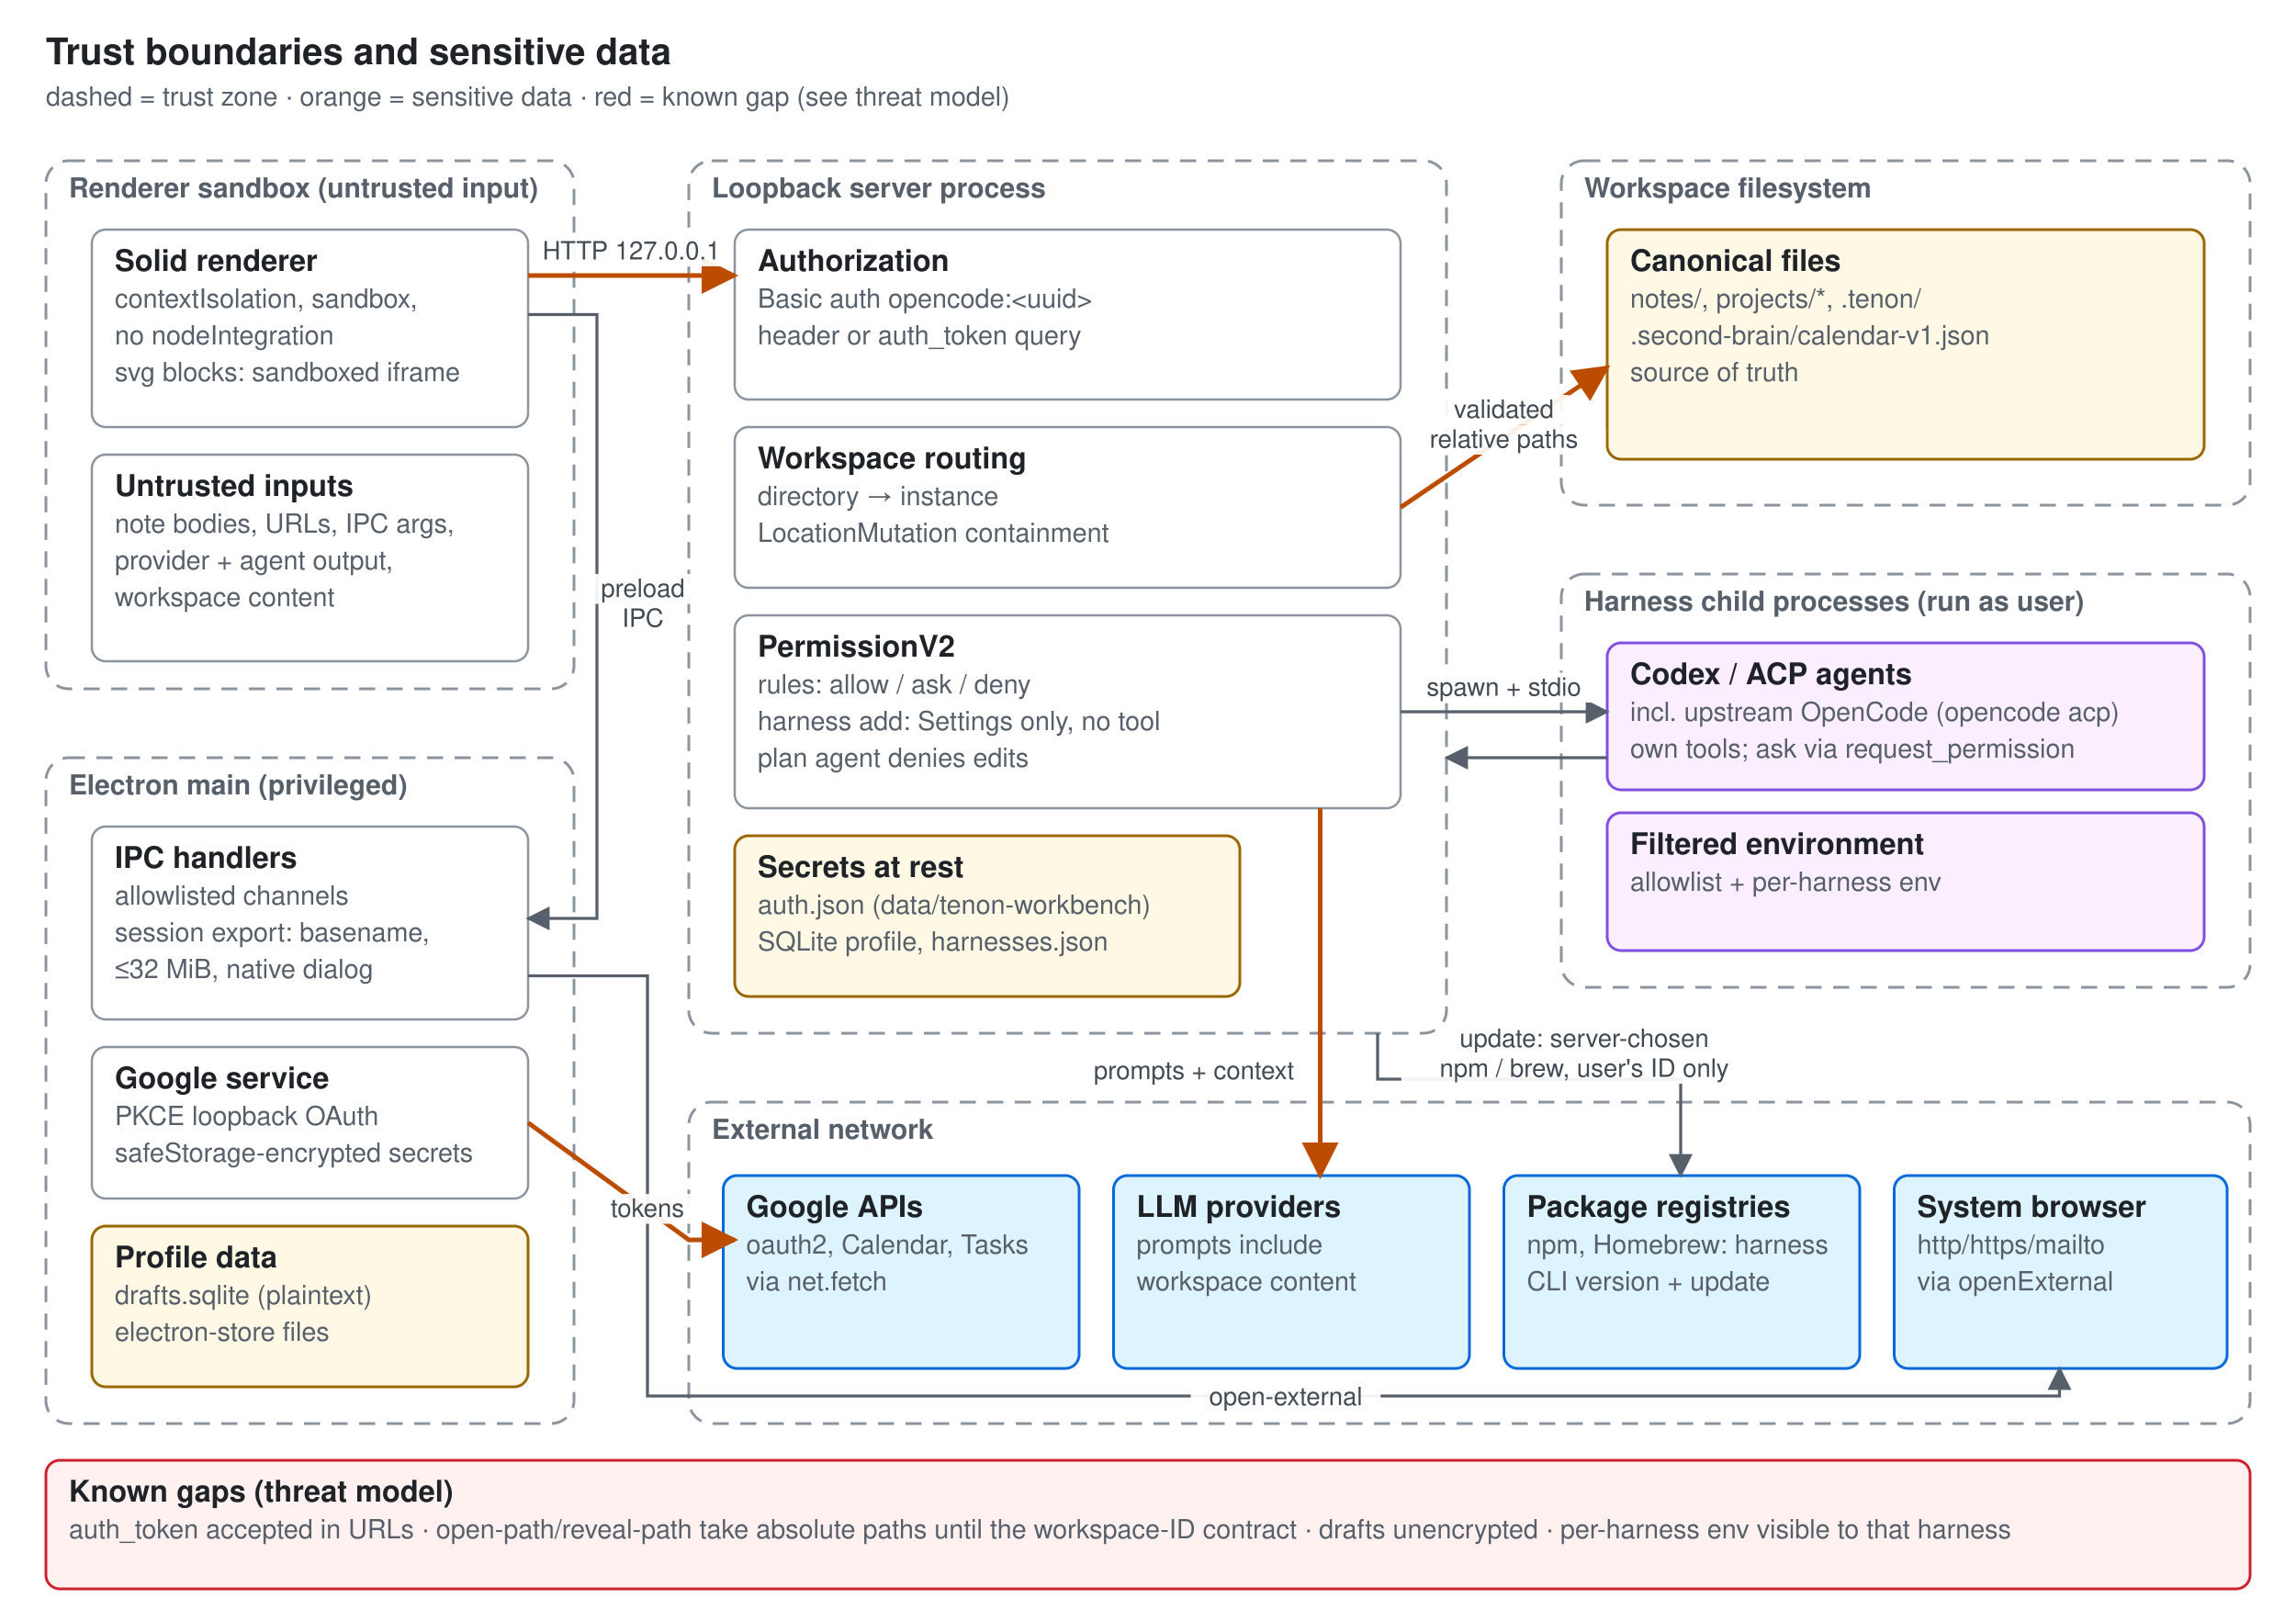
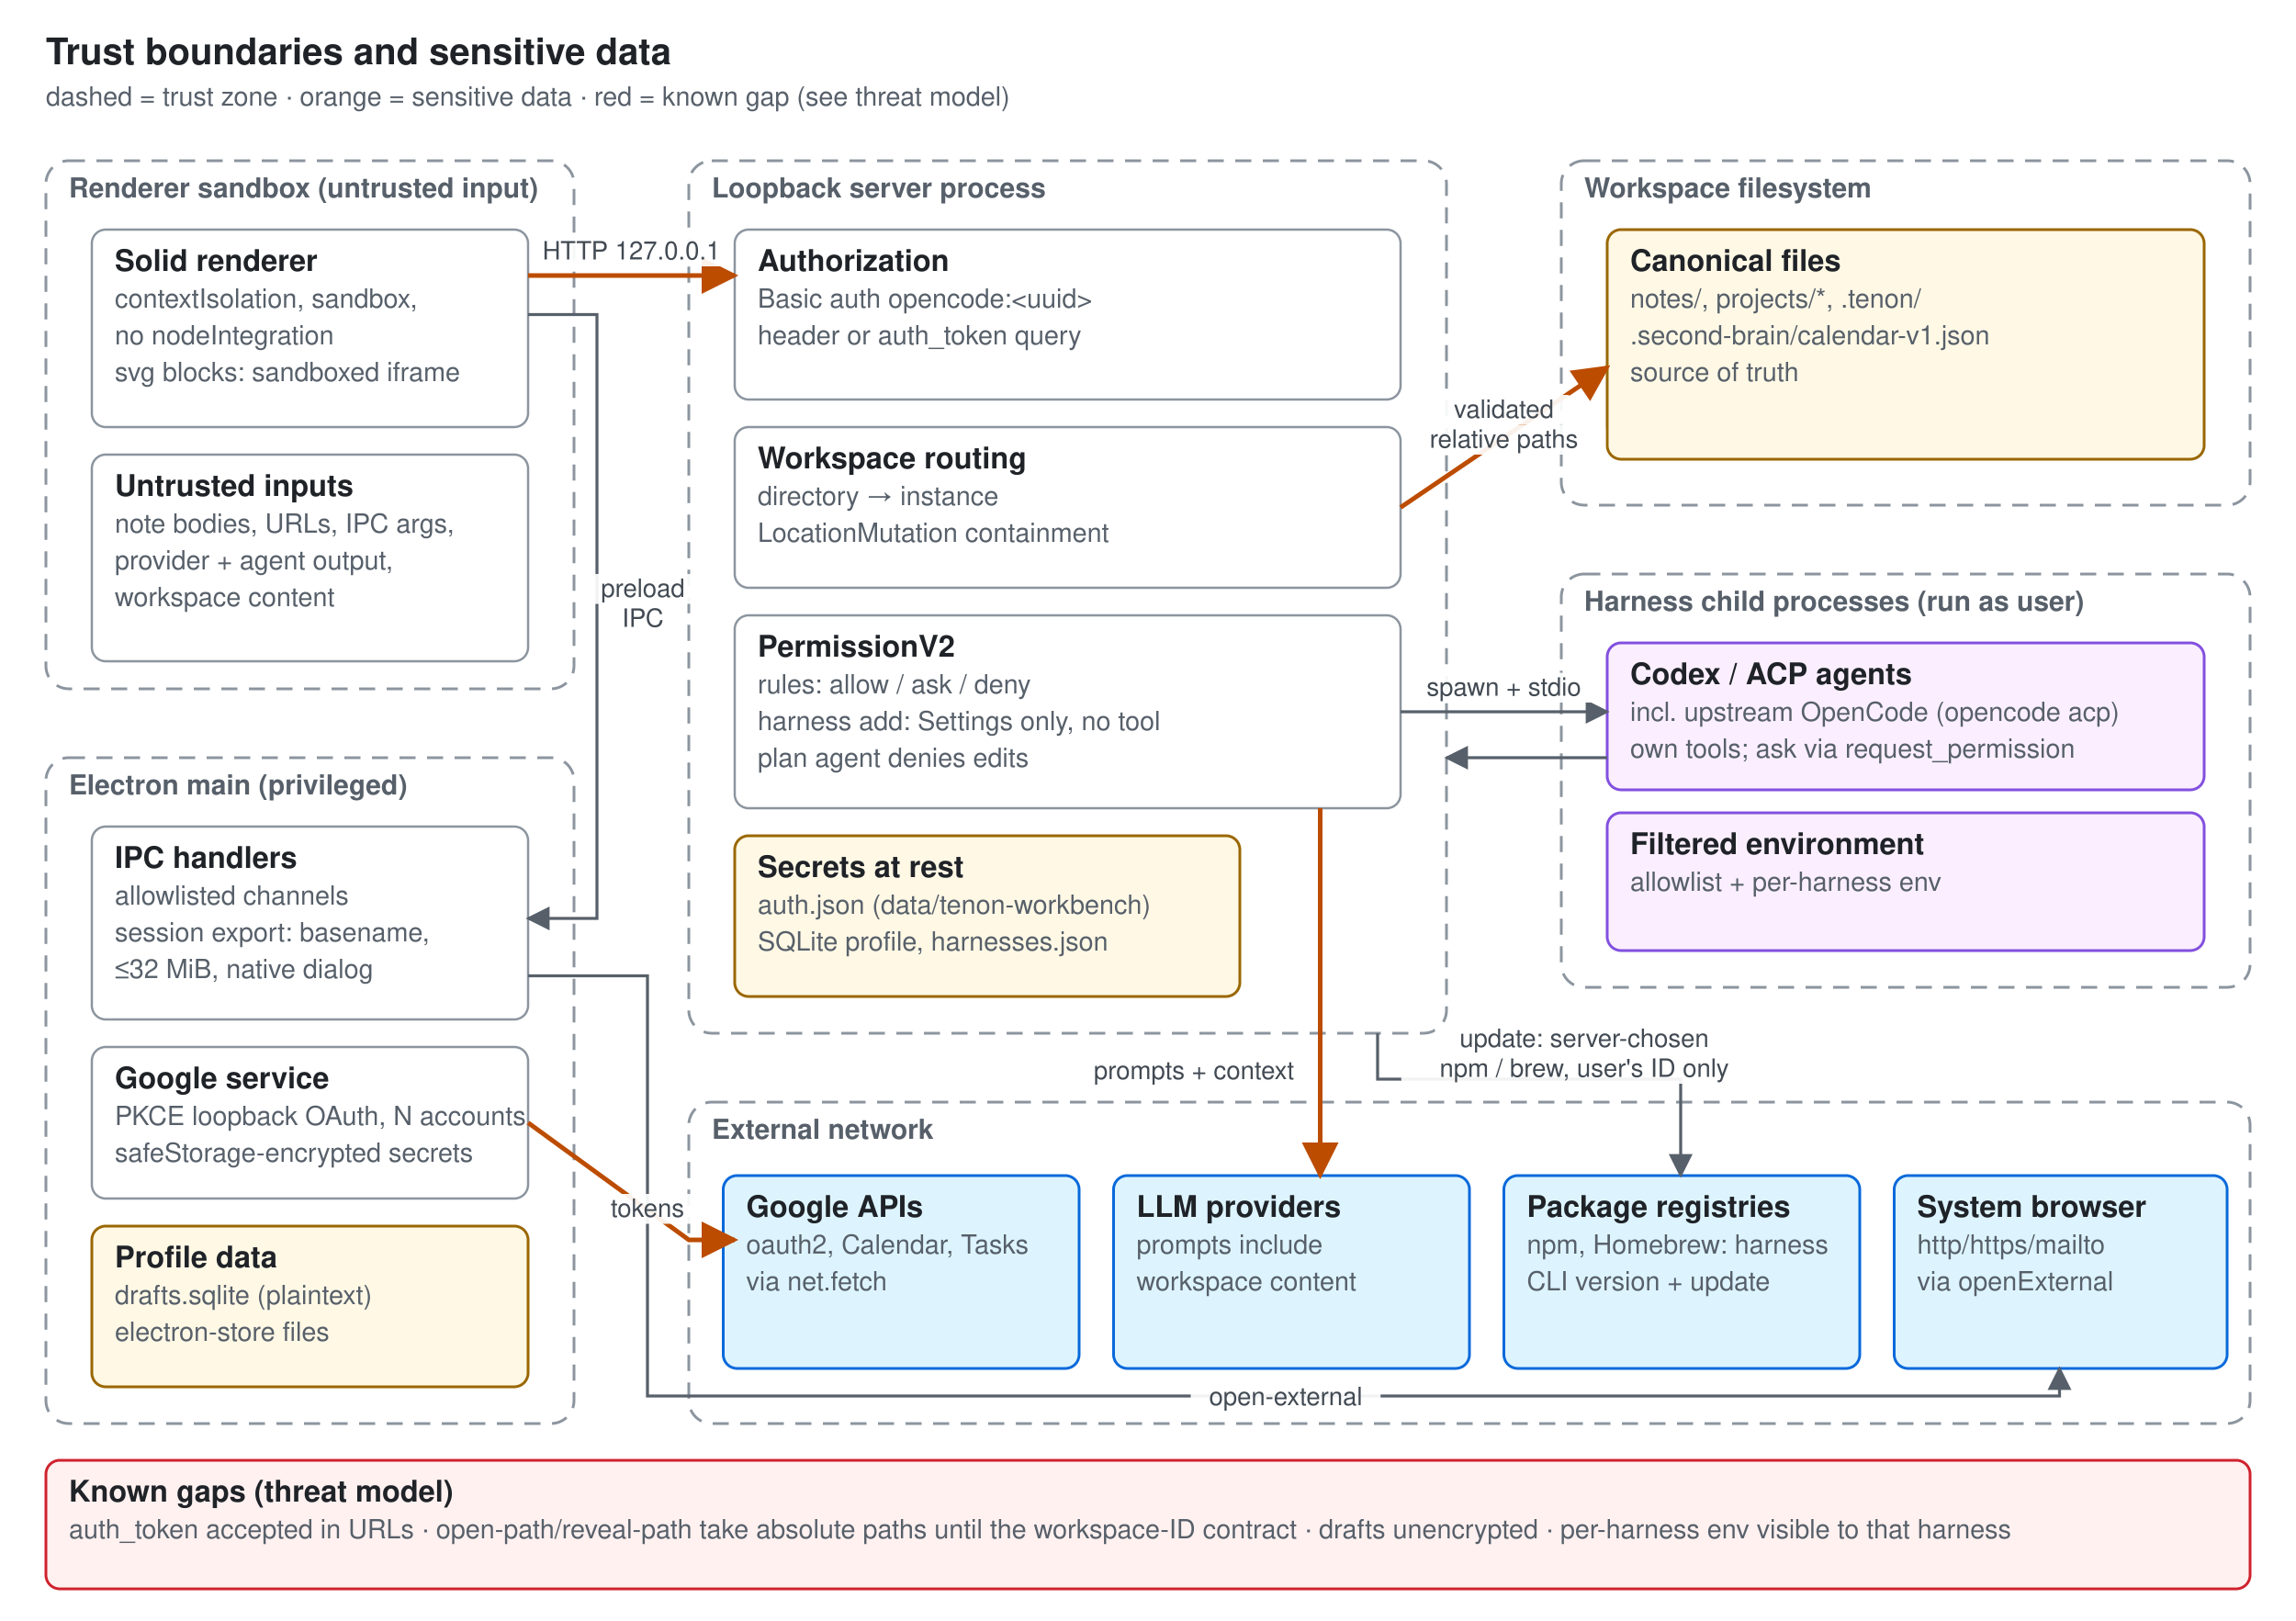
<svg xmlns="http://www.w3.org/2000/svg" viewBox="0 0 1000 706" width="1000" height="706" role="img" aria-labelledby="title desc">
  <style>
  .bg{fill:#ffffff}
  text{font-family:ui-sans-serif,system-ui,-apple-system,"Segoe UI",Helvetica,Arial,sans-serif;font-size:13px;fill:#1f2328}
  .t{font-weight:600}
  .s{font-size:11.5px;fill:#57606a}
  .h{font-size:16px;font-weight:600}
  .lbl{font-size:11px;fill:#424a53}
  .lblbg{fill:#ffffff;opacity:.92}
  .box{fill:#f6f8fa;stroke:#57606a;stroke-width:1.2}
  .sub{fill:#ffffff;stroke:#8c959f;stroke-width:1}
  .store{fill:#fff8e5;stroke:#9a6700;stroke-width:1.2}
  .ext{fill:#ddf4ff;stroke:#0969da;stroke-width:1.2}
  .proc{fill:#fbefff;stroke:#8250df;stroke-width:1.2}
  .zone{fill:none;stroke:#8c959f;stroke-width:1.2;stroke-dasharray:7 5}
  .zonet{font-size:12px;font-weight:600;fill:#57606a}
  .gapz{fill:#fff1f0;stroke:#cf222e;stroke-width:1.2}
  .e{fill:none;stroke:#57606a;stroke-width:1.3}
  .d{stroke-dasharray:5 4}
  .r{stroke:#cf222e}
  .sens{stroke:#bc4c00;stroke-width:2}
  .ah{fill:#57606a}
  .ahr{fill:#cf222e}
  .ahs{fill:#bc4c00}
  .life{stroke:#8c959f;stroke-width:1;stroke-dasharray:4 4}
  .act{fill:#eaeef2;stroke:#57606a;stroke-width:1}
  .frag{fill:none;stroke:#8c959f;stroke-width:1}
  .fragt{fill:#eaeef2;stroke:#8c959f;stroke-width:1}
  .dot{fill:#1f2328}
  .ring{fill:none;stroke:#1f2328;stroke-width:1.5}
  .dia{fill:#ffffff;stroke:#57606a;stroke-width:1.2}
  .bar{fill:#1f2328}
  @media (prefers-color-scheme: dark){
    .bg{fill:#0d1117}
    text{fill:#e6edf3}
    .s{fill:#9198a1} .lbl{fill:#c9d1d9} .lblbg{fill:#0d1117}
    .box{fill:#161b22;stroke:#8b949e} .sub{fill:#0d1117;stroke:#6e7681}
    .store{fill:#2b2111;stroke:#d29922} .ext{fill:#0c2d4a;stroke:#4493f8}
    .proc{fill:#271a3d;stroke:#ab7df8}
    .zone{stroke:#6e7681} .zonet{fill:#9198a1}
    .gapz{fill:#3a1517;stroke:#f85149}
    .e{stroke:#9198a1} .r{stroke:#f85149} .sens{stroke:#f0883e}
    .ah{fill:#9198a1} .ahr{fill:#f85149} .ahs{fill:#f0883e}
    .life{stroke:#6e7681} .act{fill:#21262d;stroke:#8b949e}
    .frag{stroke:#6e7681} .fragt{fill:#21262d;stroke:#6e7681}
    .dot{fill:#e6edf3} .ring{stroke:#e6edf3} .dia{fill:#0d1117;stroke:#8b949e} .bar{fill:#e6edf3}
  }
</style>
  <defs>
    <marker id="a" viewBox="0 0 10 10" refX="9" refY="5" markerWidth="8" markerHeight="8" orient="auto-start-reverse">
      <path class="ah" d="M0,0 L10,5 L0,10 z" />
    </marker>
    <marker id="ar" viewBox="0 0 10 10" refX="9" refY="5" markerWidth="8" markerHeight="8" orient="auto-start-reverse">
      <path class="ahr" d="M0,0 L10,5 L0,10 z" />
    </marker>
    <marker id="as" viewBox="0 0 10 10" refX="9" refY="5" markerWidth="8" markerHeight="8" orient="auto-start-reverse">
      <path class="ahs" d="M0,0 L10,5 L0,10 z" />
    </marker>
    <marker id="o" viewBox="0 0 10 10" refX="9" refY="5" markerWidth="9" markerHeight="9" orient="auto-start-reverse">
      <path class="e" d="M0,0 L10,5 L0,10" />
    </marker>
    <marker id="dm" viewBox="0 0 12 12" refX="1" refY="6" markerWidth="11" markerHeight="11" orient="auto-start-reverse">
      <path class="bar" d="M1,6 L6,1 L11,6 L6,11 z" />
    </marker>
  </defs>
  <rect class="bg" x="0" y="0" width="1000" height="706" />
  <text x="20" y="28" text-anchor="start" class="h">Trust boundaries and sensitive data</text>
  <text x="20" y="46" text-anchor="start" class="s">dashed = trust zone · orange = sensitive data · red = known gap (see threat model)</text>
  <rect class="zone" x="20" y="70" width="230" height="230" rx="10" />
  <text x="30" y="86" text-anchor="start" class="zonet">Renderer sandbox (untrusted input)</text>
  <rect class="sub" x="40" y="100" width="190" height="86" rx="6" />
  <text x="50" y="118" text-anchor="start" class="t">Solid renderer</text>
  <text x="50" y="134" text-anchor="start" class="s">contextIsolation, sandbox,</text>
  <text x="50" y="150" text-anchor="start" class="s">no nodeIntegration</text>
  <text x="50" y="166" text-anchor="start" class="s">svg blocks: sandboxed iframe</text>
  <rect class="sub" x="40" y="198" width="190" height="90" rx="6" />
  <text x="50" y="216" text-anchor="start" class="t">Untrusted inputs</text>
  <text x="50" y="232" text-anchor="start" class="s">note bodies, URLs, IPC args,</text>
  <text x="50" y="248" text-anchor="start" class="s">provider + agent output,</text>
  <text x="50" y="264" text-anchor="start" class="s">workspace content</text>
  <rect class="zone" x="20" y="330" width="230" height="290" rx="10" />
  <text x="30" y="346" text-anchor="start" class="zonet">Electron main (privileged)</text>
  <rect class="sub" x="40" y="360" width="190" height="84" rx="6" />
  <text x="50" y="378" text-anchor="start" class="t">IPC handlers</text>
  <text x="50" y="394" text-anchor="start" class="s">allowlisted channels</text>
  <text x="50" y="410" text-anchor="start" class="s">session export: basename,</text>
  <text x="50" y="426" text-anchor="start" class="s">≤32 MiB, native dialog</text>
  <rect class="sub" x="40" y="456" width="190" height="66" rx="6" />
  <text x="50" y="474" text-anchor="start" class="t">Google service</text>
-   <text x="50" y="490" text-anchor="start" class="s">PKCE loopback OAuth</text>
+   <text x="50" y="490" text-anchor="start" class="s">PKCE loopback OAuth, N accounts</text>
  <text x="50" y="506" text-anchor="start" class="s">safeStorage-encrypted secrets</text>
  <rect class="store" x="40" y="534" width="190" height="70" rx="6" />
  <text x="50" y="552" text-anchor="start" class="t">Profile data</text>
  <text x="50" y="568" text-anchor="start" class="s">drafts.sqlite (plaintext)</text>
  <text x="50" y="584" text-anchor="start" class="s">electron-store files</text>
  <rect class="zone" x="300" y="70" width="330" height="380" rx="10" />
  <text x="310" y="86" text-anchor="start" class="zonet">Loopback server process</text>
  <rect class="sub" x="320" y="100" width="290" height="74" rx="6" />
  <text x="330" y="118" text-anchor="start" class="t">Authorization</text>
  <text x="330" y="134" text-anchor="start" class="s">Basic auth opencode:&lt;uuid&gt;</text>
  <text x="330" y="150" text-anchor="start" class="s">header or auth_token query</text>
  <rect class="sub" x="320" y="186" width="290" height="70" rx="6" />
  <text x="330" y="204" text-anchor="start" class="t">Workspace routing</text>
  <text x="330" y="220" text-anchor="start" class="s">directory → instance</text>
  <text x="330" y="236" text-anchor="start" class="s">LocationMutation containment</text>
  <rect class="sub" x="320" y="268" width="290" height="84" rx="6" />
  <text x="330" y="286" text-anchor="start" class="t">PermissionV2</text>
  <text x="330" y="302" text-anchor="start" class="s">rules: allow / ask / deny</text>
  <text x="330" y="318" text-anchor="start" class="s">harness add: Settings only, no tool</text>
  <text x="330" y="334" text-anchor="start" class="s">plan agent denies edits</text>
  <rect class="store" x="320" y="364" width="220" height="70" rx="6" />
  <text x="330" y="382" text-anchor="start" class="t">Secrets at rest</text>
  <text x="330" y="398" text-anchor="start" class="s">auth.json (data/tenon-workbench)</text>
  <text x="330" y="414" text-anchor="start" class="s">SQLite profile, harnesses.json</text>
  <rect class="zone" x="680" y="70" width="300" height="150" rx="10" />
  <text x="690" y="86" text-anchor="start" class="zonet">Workspace filesystem</text>
  <rect class="store" x="700" y="100" width="260" height="100" rx="6" />
  <text x="710" y="118" text-anchor="start" class="t">Canonical files</text>
  <text x="710" y="134" text-anchor="start" class="s">notes/, projects/*, .tenon/</text>
  <text x="710" y="150" text-anchor="start" class="s">.second-brain/calendar-v1.json</text>
  <text x="710" y="166" text-anchor="start" class="s">source of truth</text>
  <rect class="zone" x="680" y="250" width="300" height="180" rx="10" />
  <text x="690" y="266" text-anchor="start" class="zonet">Harness child processes (run as user)</text>
  <rect class="proc" x="700" y="280" width="260" height="64" rx="6" />
  <text x="710" y="298" text-anchor="start" class="t">Codex / ACP agents</text>
  <text x="710" y="314" text-anchor="start" class="s">incl. upstream OpenCode (opencode acp)</text>
  <text x="710" y="330" text-anchor="start" class="s">own tools; ask via request_permission</text>
  <rect class="proc" x="700" y="354" width="260" height="60" rx="6" />
  <text x="710" y="372" text-anchor="start" class="t">Filtered environment</text>
  <text x="710" y="388" text-anchor="start" class="s">allowlist + per-harness env</text>
  <rect class="zone" x="300" y="480" width="680" height="140" rx="10" />
  <text x="310" y="496" text-anchor="start" class="zonet">External network</text>
  <rect class="ext" x="315" y="512" width="155" height="84" rx="6" />
  <text x="325" y="530" text-anchor="start" class="t">Google APIs</text>
  <text x="325" y="546" text-anchor="start" class="s">oauth2, Calendar, Tasks</text>
  <text x="325" y="562" text-anchor="start" class="s">via net.fetch</text>
  <rect class="ext" x="485" y="512" width="155" height="84" rx="6" />
  <text x="495" y="530" text-anchor="start" class="t">LLM providers</text>
  <text x="495" y="546" text-anchor="start" class="s">prompts include</text>
  <text x="495" y="562" text-anchor="start" class="s">workspace content</text>
  <rect class="ext" x="655" y="512" width="155" height="84" rx="6" />
  <text x="665" y="530" text-anchor="start" class="t">Package registries</text>
  <text x="665" y="546" text-anchor="start" class="s">npm, Homebrew: harness</text>
  <text x="665" y="562" text-anchor="start" class="s">CLI version + update</text>
  <rect class="ext" x="825" y="512" width="145" height="84" rx="6" />
  <text x="835" y="530" text-anchor="start" class="t">System browser</text>
  <text x="835" y="546" text-anchor="start" class="s">http/https/mailto</text>
  <text x="835" y="562" text-anchor="start" class="s">via openExternal</text>
  <path class="e " d="M230,137 L260,137 L260,400 L230,400" marker-end="url(#a)" />
  <path class="e sens" d="M230,120 L320,120" marker-end="url(#as)" />
  <path class="e sens" d="M610,221 L700,160" marker-end="url(#as)" />
  <path class="e " d="M610,310 L700,310" marker-end="url(#a)" />
  <path class="e " d="M700,330 L630,330" marker-end="url(#a)" />
  <path class="e sens" d="M230,489 L300,540 L320,540" marker-end="url(#as)" />
  <path class="e sens" d="M575,352 L575,512" marker-end="url(#as)" />
  <path class="e " d="M600,450 L600,470 L732,470 L732,512" marker-end="url(#a)" />
  <path class="e " d="M230,425 L282,425 L282,608 L897,608 L897,596" marker-end="url(#a)" />
  <rect class="gapz" x="20" y="636" width="960" height="56" rx="6" />
  <text x="30" y="654" text-anchor="start" class="t">Known gaps (threat model)</text>
  <text x="30" y="670" text-anchor="start" class="s">auth_token accepted in URLs · open-path/reveal-path take absolute paths until the workspace-ID contract · drafts unencrypted · per-harness env visible to that harness</text>
  <rect class="lblbg" x="256.4" y="250.0" width="47.3" height="13" rx="2" />
  <text class="lbl" x="280" y="260" text-anchor="middle">preload</text>
  <rect class="lblbg" x="268.1" y="263.0" width="23.7" height="13" rx="2" />
  <text class="lbl" x="280" y="273" text-anchor="middle">IPC</text>
  <rect class="lblbg" x="230.7" y="103.0" width="88.6" height="13" rx="2" />
  <text class="lbl" x="275" y="113" text-anchor="middle">HTTP 127.0.0.1</text>
  <rect class="lblbg" x="625.5" y="172.0" width="59.1" height="13" rx="2" />
  <text class="lbl" x="655" y="182" text-anchor="middle">validated</text>
  <rect class="lblbg" x="610.7" y="185.0" width="88.6" height="13" rx="2" />
  <text class="lbl" x="655" y="195" text-anchor="middle">relative paths</text>
  <rect class="lblbg" x="613.6" y="293.0" width="82.7" height="13" rx="2" />
  <text class="lbl" x="655" y="303" text-anchor="middle">spawn + stdio</text>
  <rect class="lblbg" x="261.3" y="520.0" width="41.4" height="13" rx="2" />
  <text class="lbl" x="282" y="530" text-anchor="middle">tokens</text>
  <rect class="lblbg" x="466.9" y="460.0" width="106.3" height="13" rx="2" />
  <text class="lbl" x="520" y="470" text-anchor="middle">prompts + context</text>
  <rect class="lblbg" x="625.0" y="446.0" width="129.9" height="13" rx="2" />
  <text class="lbl" x="690" y="456" text-anchor="middle">update: server-chosen</text>
  <rect class="lblbg" x="610.3" y="459.0" width="159.4" height="13" rx="2" />
  <text class="lbl" x="690" y="469" text-anchor="middle">npm / brew, user's ID only</text>
  <rect class="lblbg" x="518.6" y="602.0" width="82.7" height="13" rx="2" />
  <text class="lbl" x="560" y="612" text-anchor="middle">open-external</text>
</svg>
